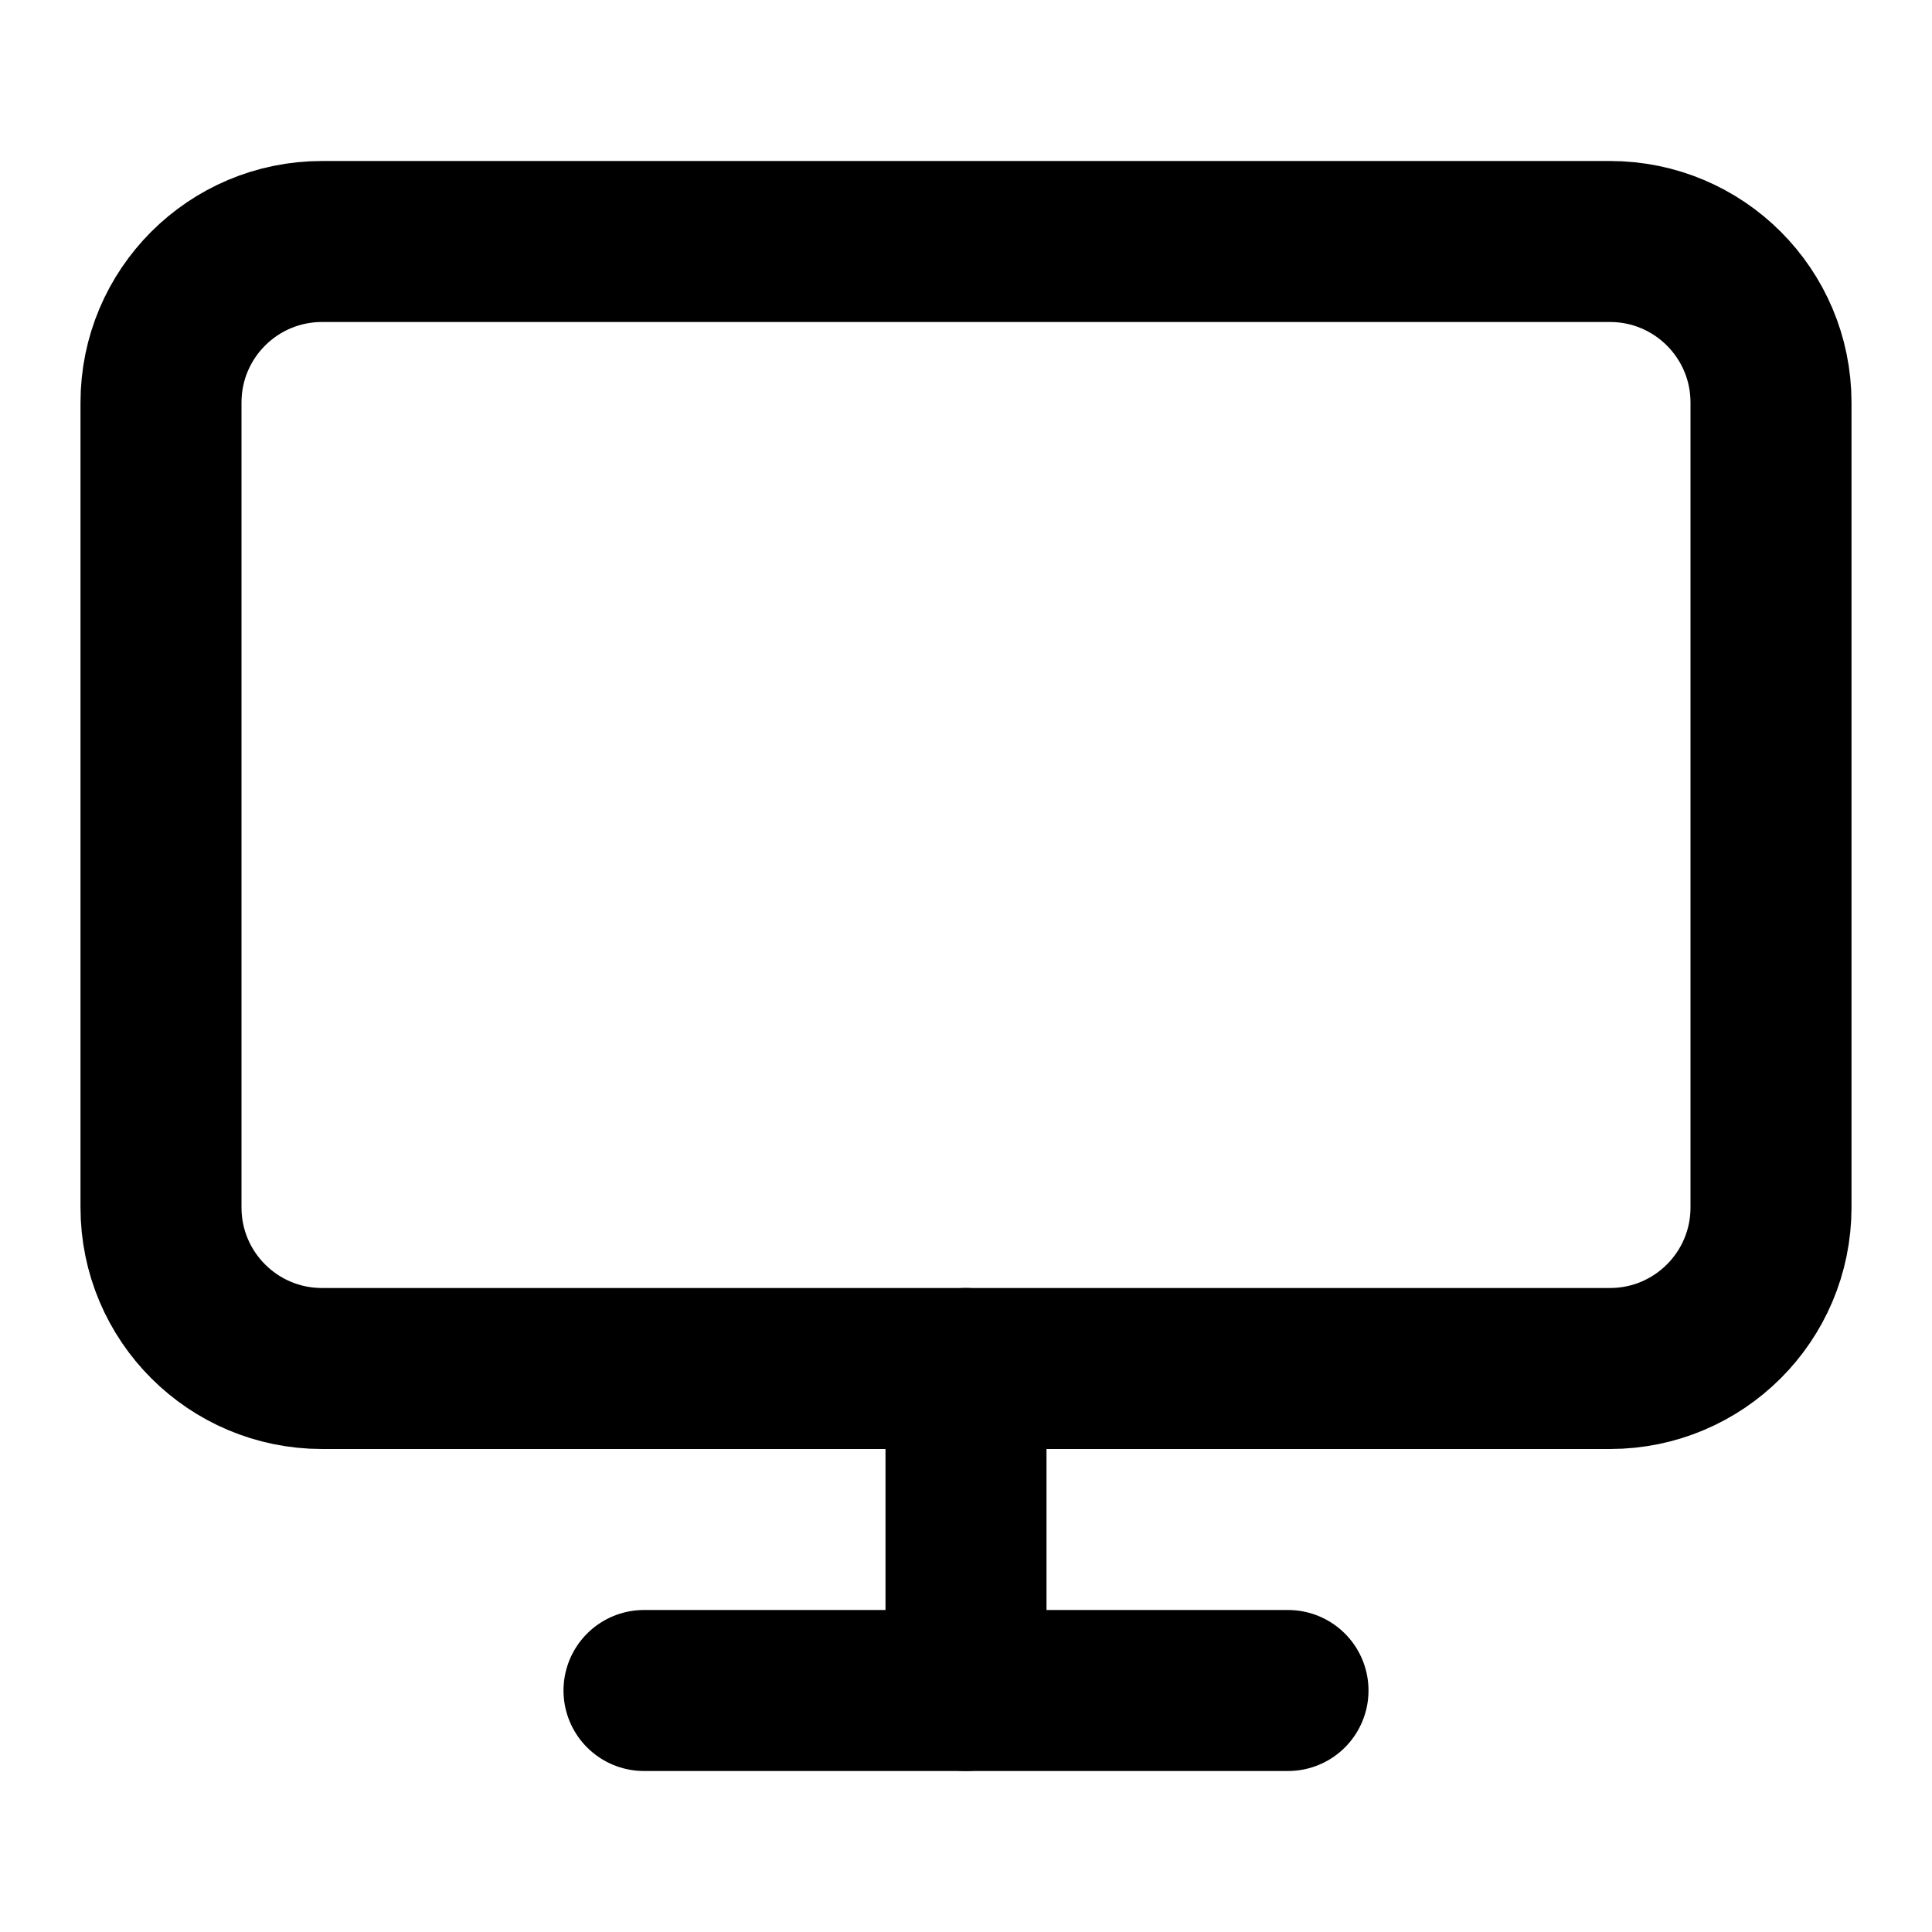
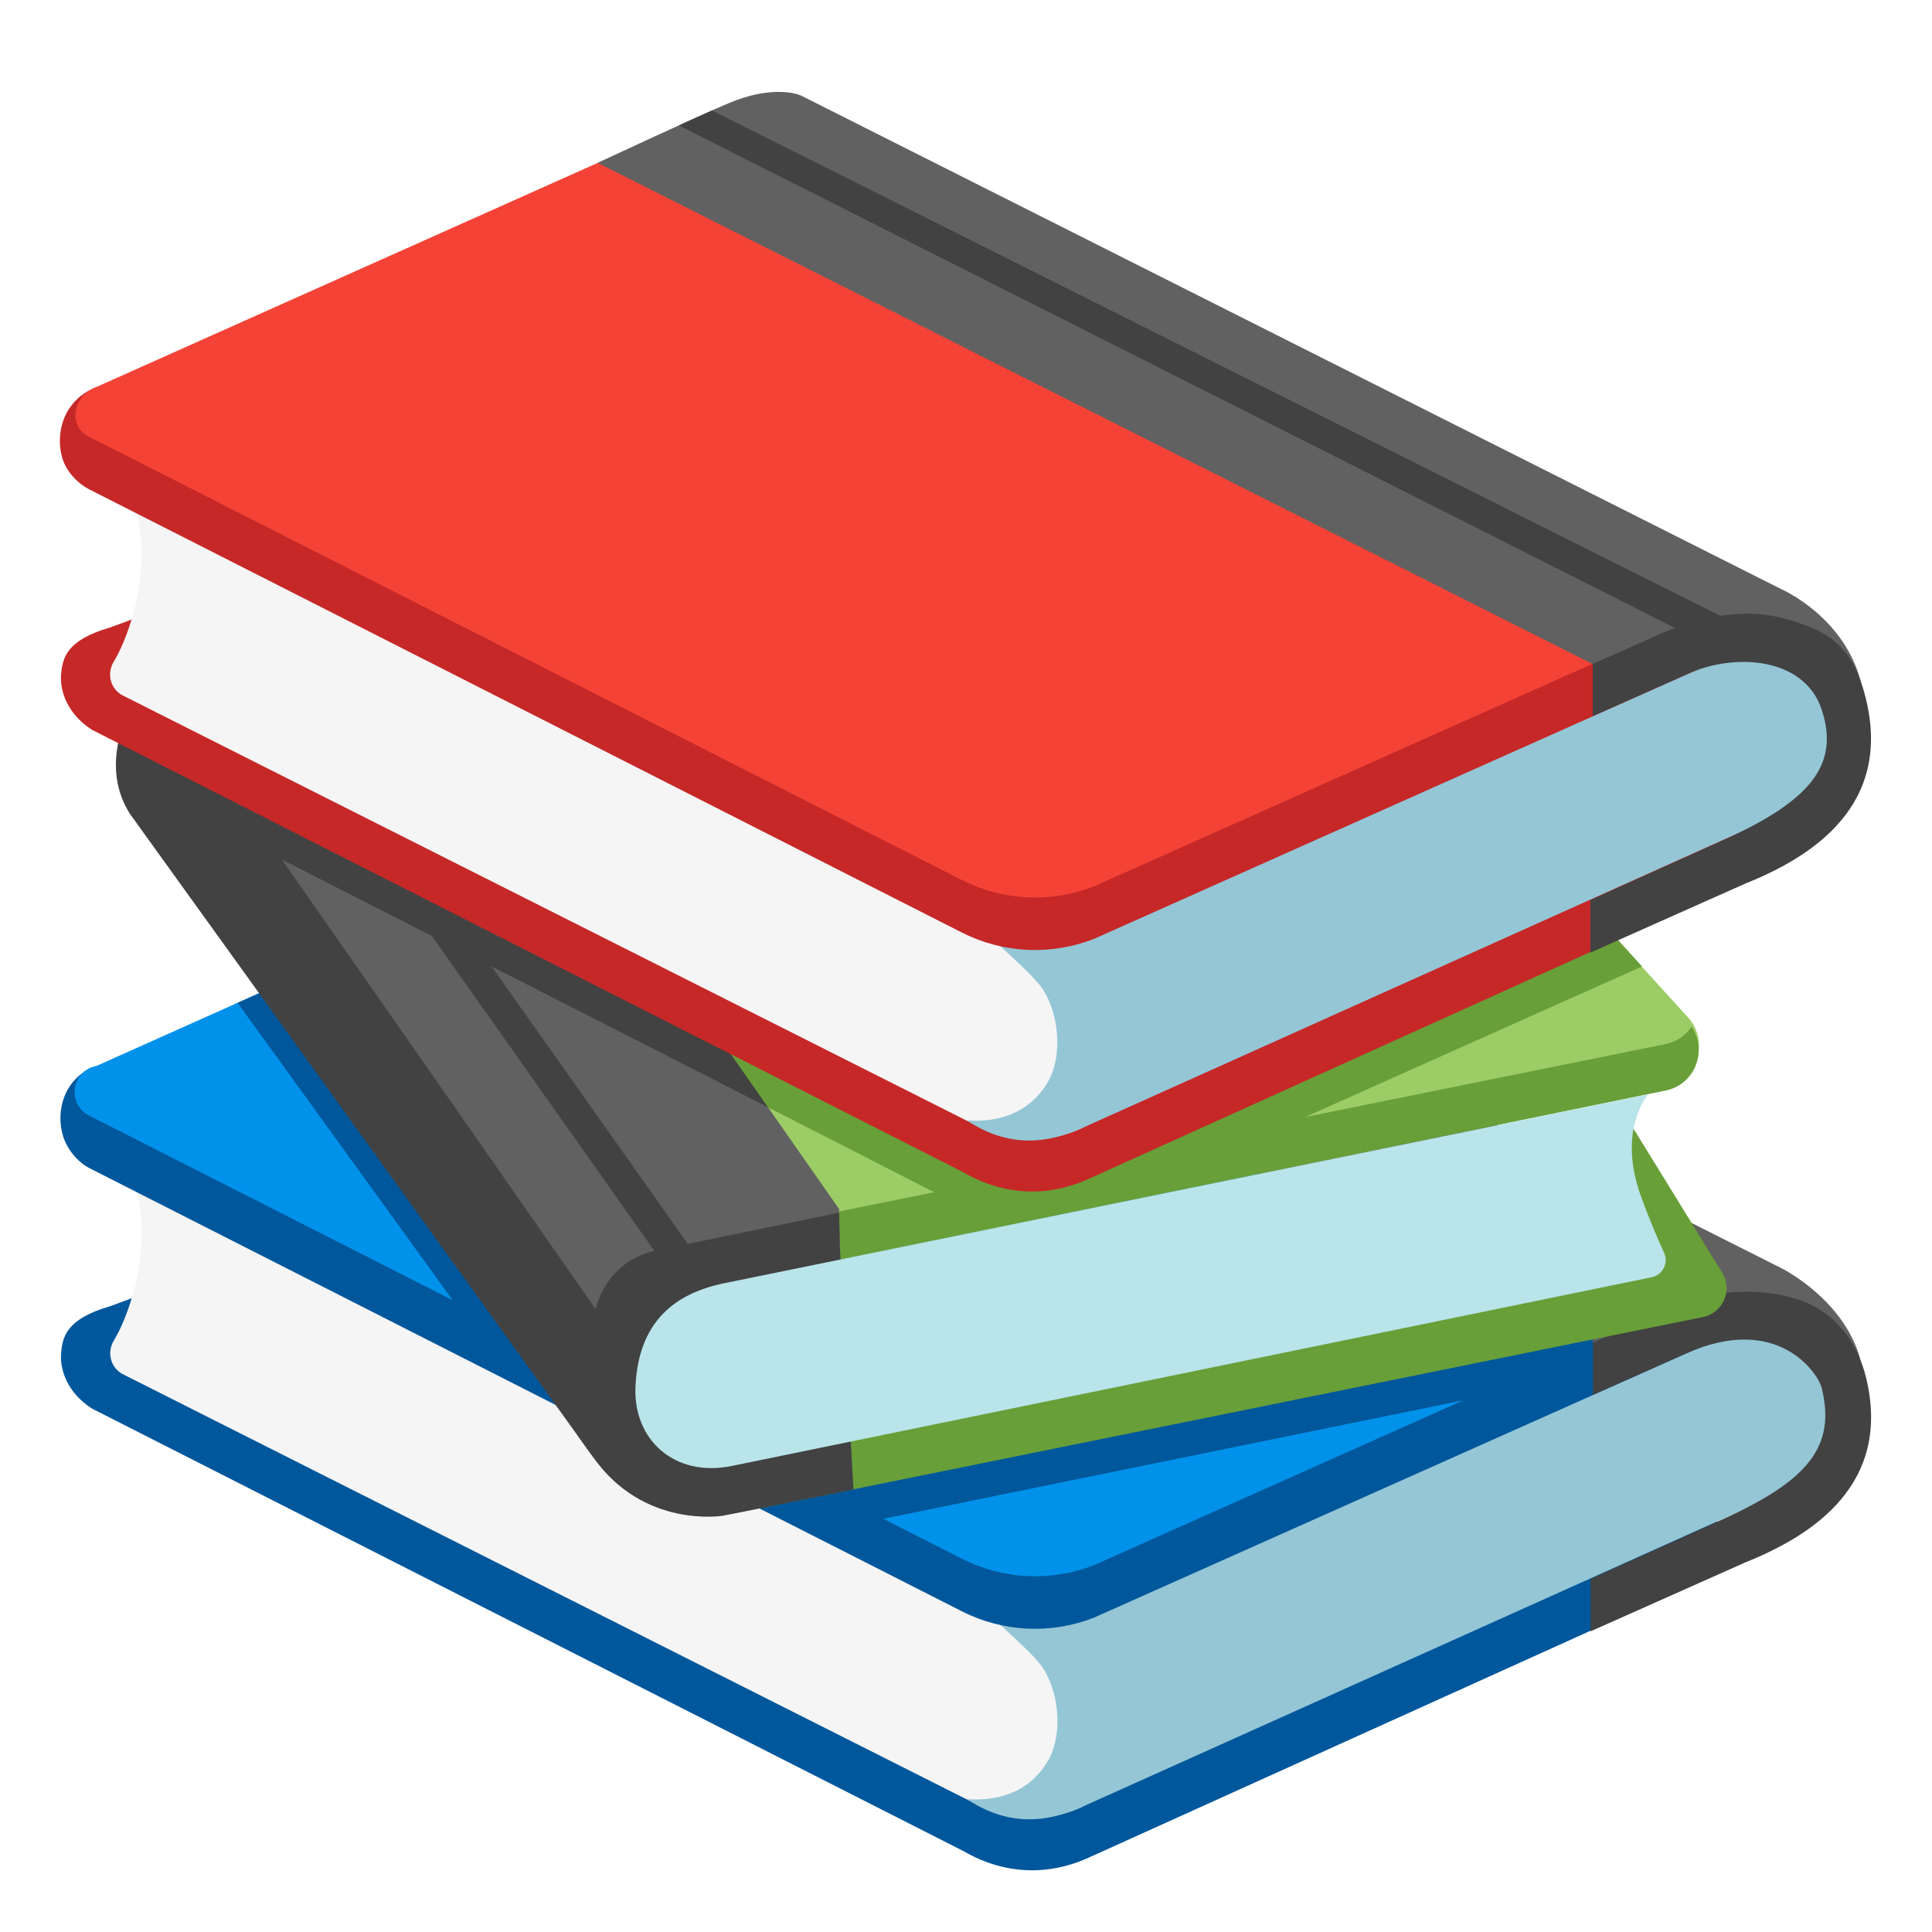
- <svg xmlns="http://www.w3.org/2000/svg" viewBox="0 0 24 24" fill="none" stroke="currentColor" stroke-width="2" stroke-linecap="round" stroke-linejoin="round">
-   <rect x="2" y="3" width="20" height="14" rx="2" ry="2" />
-   <line x1="8" y1="21" x2="16" y2="21" />
-   <line x1="12" y1="17" x2="12" y2="21" />
+ <svg xmlns="http://www.w3.org/2000/svg" version="1.1" id="Layer_5" x="0px" y="0px" viewBox="0 0 128 128" style="enable-background:new 0 0 128 128;" xml:space="preserve">
+   <g>
+     <g>
+       <path style="fill:#01579B;" d="M118.03,102.32L72.29,123c-2.82,1.33-5.76,1.2-8.46-0.36L6.09,93.32    c-1.65-1.06-2.14-2.61-2.04-3.69c0.1-1.08,0.35-2.25,3.25-3.09l4.28-1.58l57.92,31.57l41.16-16.82L118.03,102.32z" />
+       <path style="fill:#F5F5F5;" d="M71.74,119.69c-2.32,1.09-5.03,0.99-7.26-0.26L8.11,91.03c-0.8-0.44-1.04-1.45-0.56-2.23    c1.24-2.05,3.52-8.53-0.24-13.91l63.66,30.65L71.74,119.69z" />
+       <path style="fill:#94C6D6;" d="M115.59,99.98c0,0-43.83,19.7-43.85,19.71c-1.45,0.63-4.34,1.75-7.67-0.49    c2.63,0.19,4.48-0.9,5.43-2.67c0.93-1.72,0.65-4.54-0.48-6.13c-0.69-0.96-2.54-2.49-3.35-3.35l47.43-18.55    c4.2-1.73,8.14,0.86,8.77,4.01C122.57,96.07,118.03,98.98,115.59,99.98z" />
+       <path style="fill:#01579B;" d="M117.78,86.96l-45.27,20.2c-2.85,1.13-6.04,0.98-8.77-0.4L5.9,77.38c-0.56-0.28-1.39-1.05-1.72-2.1    c-0.54-1.75,0.14-3.95,2.19-4.65l62.68,31.95l42.92-18.37L117.78,86.96z" />
+       <path style="fill:#0091EA;" d="M121.19,89.89l-4.93-1.79l-10.16,0.59l-33.58,14.99c-2.85,1.13-6.04,0.98-8.77-0.4L5.9,73.91    c-1.49-0.76-1.17-2.97,0.47-3.28l41.69-18.65c1.19-0.22,2.41-0.09,3.52,0.38l59.49,28.36C111.07,80.72,120.52,87.19,121.19,89.89z    " />
+       <path style="fill:#616161;" d="M105.53,88.98c0,0,6.26-2.45,11.18-2.23c4.92,0.22,6.63,3.67,6.63,3.67    c-0.93-4.23-5.3-6.39-5.3-6.39l-65-32.73c-0.45-0.19-2.11-0.58-4.66,0.47c-2.06,0.85-8.79,4-8.79,4L105.53,88.98z" />
+       <path style="fill:#424242;" d="M123.62,91.22c-0.47-1.87-1.63-3.87-3.77-4.84c-2.82-1.27-6.84-0.94-9.41,0.4l-4.91,2.18v3.46    l6.21-2.76c6.04-2.69,8.72,1.34,8.95,2.29c0.96,3.87-0.9,6.11-6.39,8.63l-8.92,4.02v3.48l10.26-4.57    C120.18,101.69,125.36,98.27,123.62,91.22z" />
+     </g>
+     <g>
+       <polygon style="fill:#01579B;" points="33.01,90.31 15.74,66.44 18.45,65.23 37.88,91.93   " />
+     </g>
+     <g>
+       <polygon style="fill:#01579B;" points="55.16,101.31 52.08,98.87 105.53,87.96 105.53,89.71 98.04,92.55   " />
+     </g>
+     <g>
+       <path style="fill:#9CCC65;" d="M14.8,46.18L82.31,34.9l29.49,32.47c1.49,1.57,0.68,4.17-1.44,4.6l-69.7,14.3L14.8,46.18z" />
+       <g>
+         <path style="fill:#689F38;" d="M110.36,69.17L41.14,83.19l-0.22,3.3l69.44-14.24c1.96-0.41,2.78-2.65,1.71-4.23     C111.69,68.58,111.11,69.02,110.36,69.17z" />
+       </g>
+       <path style="fill:#689F38;" d="M114.09,84.3c0.73,1.16,0.07,2.69-1.27,2.96L49.1,100.18c-3.83,0.79-7.59-1.72-7.93-5.62v0    c-0.29-3.3,1.94-6.29,5.19-6.97l61.28-13.76L114.09,84.3z" />
+       <path style="fill:#616161;" d="M55.59,80.1L30.21,43.78l-14.48,3.83c-3.35,3.33-2.1,8.8-2.1,8.8S35.8,91.99,39.3,96.54    c3.5,4.55,8.61,3.84,8.61,3.84l8.63-1.74l-0.9-16.1L55.59,80.1z" />
+       <path style="fill:#424242;" d="M55.59,80.34L43.4,82.86c-3.33,0.75-3.93,3.88-3.93,3.88L10.04,44.57c0,0-4.19,5.07-1.41,9.38    L39.3,96.54c3.35,4.77,8.61,3.88,8.61,3.88l8.63-1.74L55.65,82.9L55.59,80.34z" />
+       <path style="fill:#B9E4EA;" d="M110.25,83c0.31,0.68-0.09,1.47-0.82,1.62l-60.93,12.5c-3.83,0.79-6.54-1.75-6.4-5.21    c0.18-4.37,2.63-6.22,5.87-6.89l61.23-12.51c0,0-2.08,2.34-0.49,6.72C109.25,80.74,109.83,82.08,110.25,83z" />
+       <line style="fill:none;stroke:#424242;stroke-width:2.071;stroke-miterlimit:10;" x1="45.21" y1="83.7" x2="19.1" y2="46.76" />
+     </g>
+     <polygon style="fill:#424242;" points="47.26,67.95 13.68,51.03 12.32,53.71 51.12,73.48  " />
+     <polygon style="fill:#689F38;" points="108.79,64.03 106.33,61.33 68.5,78.69 47.26,68.18 50.88,73.36 64.95,80.55 75.43,78.94     " />
+     <g>
+       <path style="fill:#C62828;" d="M118.02,57.35L72.29,78.03c-2.82,1.33-5.76,1.2-8.46-0.36L6.09,48.35    c-1.65-1.06-2.14-2.61-2.04-3.69s0.35-2.25,3.25-3.09l2.71-1l59.32,29.11l48.17-19.93L118.02,57.35z" />
+       <path style="fill:#F5F5F5;" d="M71.73,74.72c-2.32,1.09-5.03,0.99-7.26-0.26L8.1,46.06c-0.8-0.44-1.04-1.45-0.56-2.23    c1.24-2.05,3.52-8.53-0.24-13.91l62.24,31.66L71.73,74.72z" />
+       <path style="fill:#94C6D6;" d="M115.58,55.01c0,0-43.83,19.7-43.85,19.71c-1.45,0.63-4.34,1.75-7.67-0.49    c2.63,0.19,4.48-0.9,5.43-2.67c0.93-1.72,0.65-4.54-0.48-6.13c-0.69-0.96-2.54-2.49-3.35-3.35l47.43-18.55    c4.2-1.73,8.14,0.86,8.77,4.01C122.56,51.1,118.02,54.01,115.58,55.01z" />
+       <path style="fill:#C62828;" d="M117.78,41.99l-45.27,20.2c-2.85,1.13-6.04,0.98-8.77-0.4L5.89,32.41c-0.6-0.3-1.5-1.07-1.79-2.16    c-0.43-1.62,0.13-3.75,2.26-4.59l53.01-11.23L117.78,41.99z" />
+       <path style="fill:#F44336;" d="M121.18,44.92l-4.93-1.79l-10.16,0.59L72.51,58.71c-2.85,1.13-6.04,0.98-8.77-0.4L5.89,28.93    c-1.49-0.76-0.96-2.77,0.47-3.28L48.06,7.01c1.19-0.22,2.41-0.09,3.52,0.38l59.49,28.36C111.07,35.75,120.51,42.21,121.18,44.92z" />
+       <path style="fill:#616161;" d="M105.53,44c0,0,5.21-1.83,10.13-1.61c4.92,0.22,7.69,3.05,7.69,3.05c-1.01-4.52-5.3-6.39-5.3-6.39    l-65-32.73c-0.45-0.19-2.11-0.58-4.66,0.47c-2.06,0.85-8.79,4-8.79,4L105.53,44z" />
+       <g>
+         <polygon style="fill:#424242;" points="111.48,41.86 44.97,8.31 47.17,7.32 114.81,41.22    " />
+       </g>
+       <path style="fill:#424242;" d="M123.61,46.25c-0.47-1.87-1.26-3.68-3.49-4.62c-2.85-1.2-5.45-1.45-9.69,0.18l-4.91,2.18v3.46    l6.21-2.76c3.15-1.48,7.79-1.16,8.95,2.29c1.27,3.78-0.9,6.11-6.39,8.63l-8.92,4.02v3.48l10.26-4.57    C120.18,56.72,125.36,53.3,123.61,46.25z" />
+     </g>
+   </g>
</svg>
